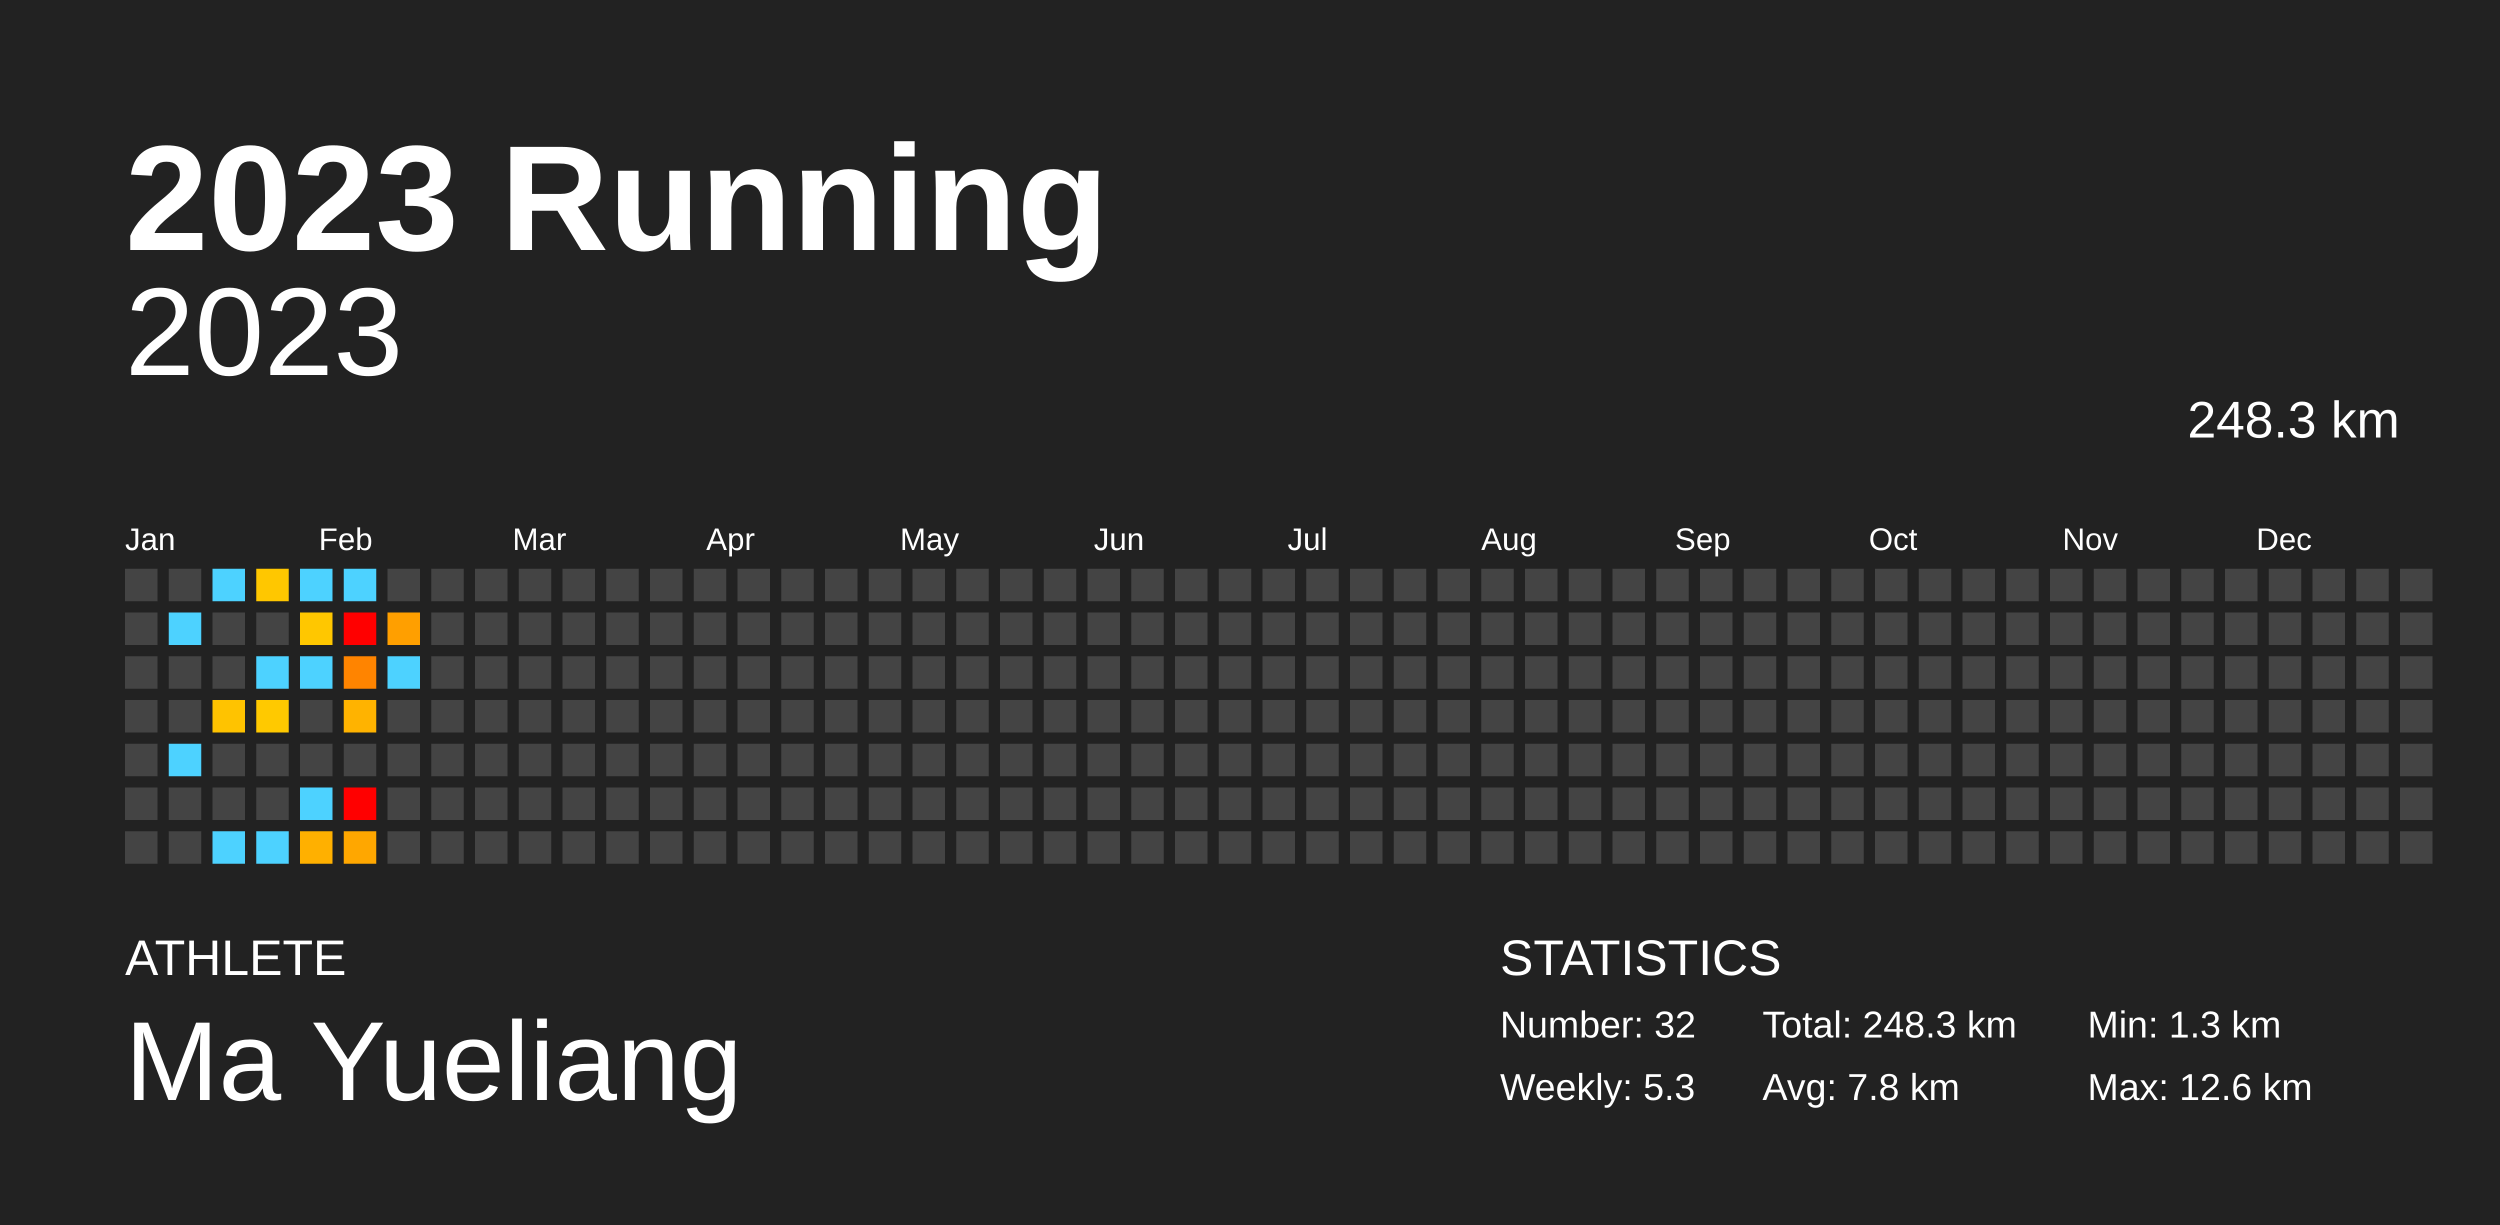
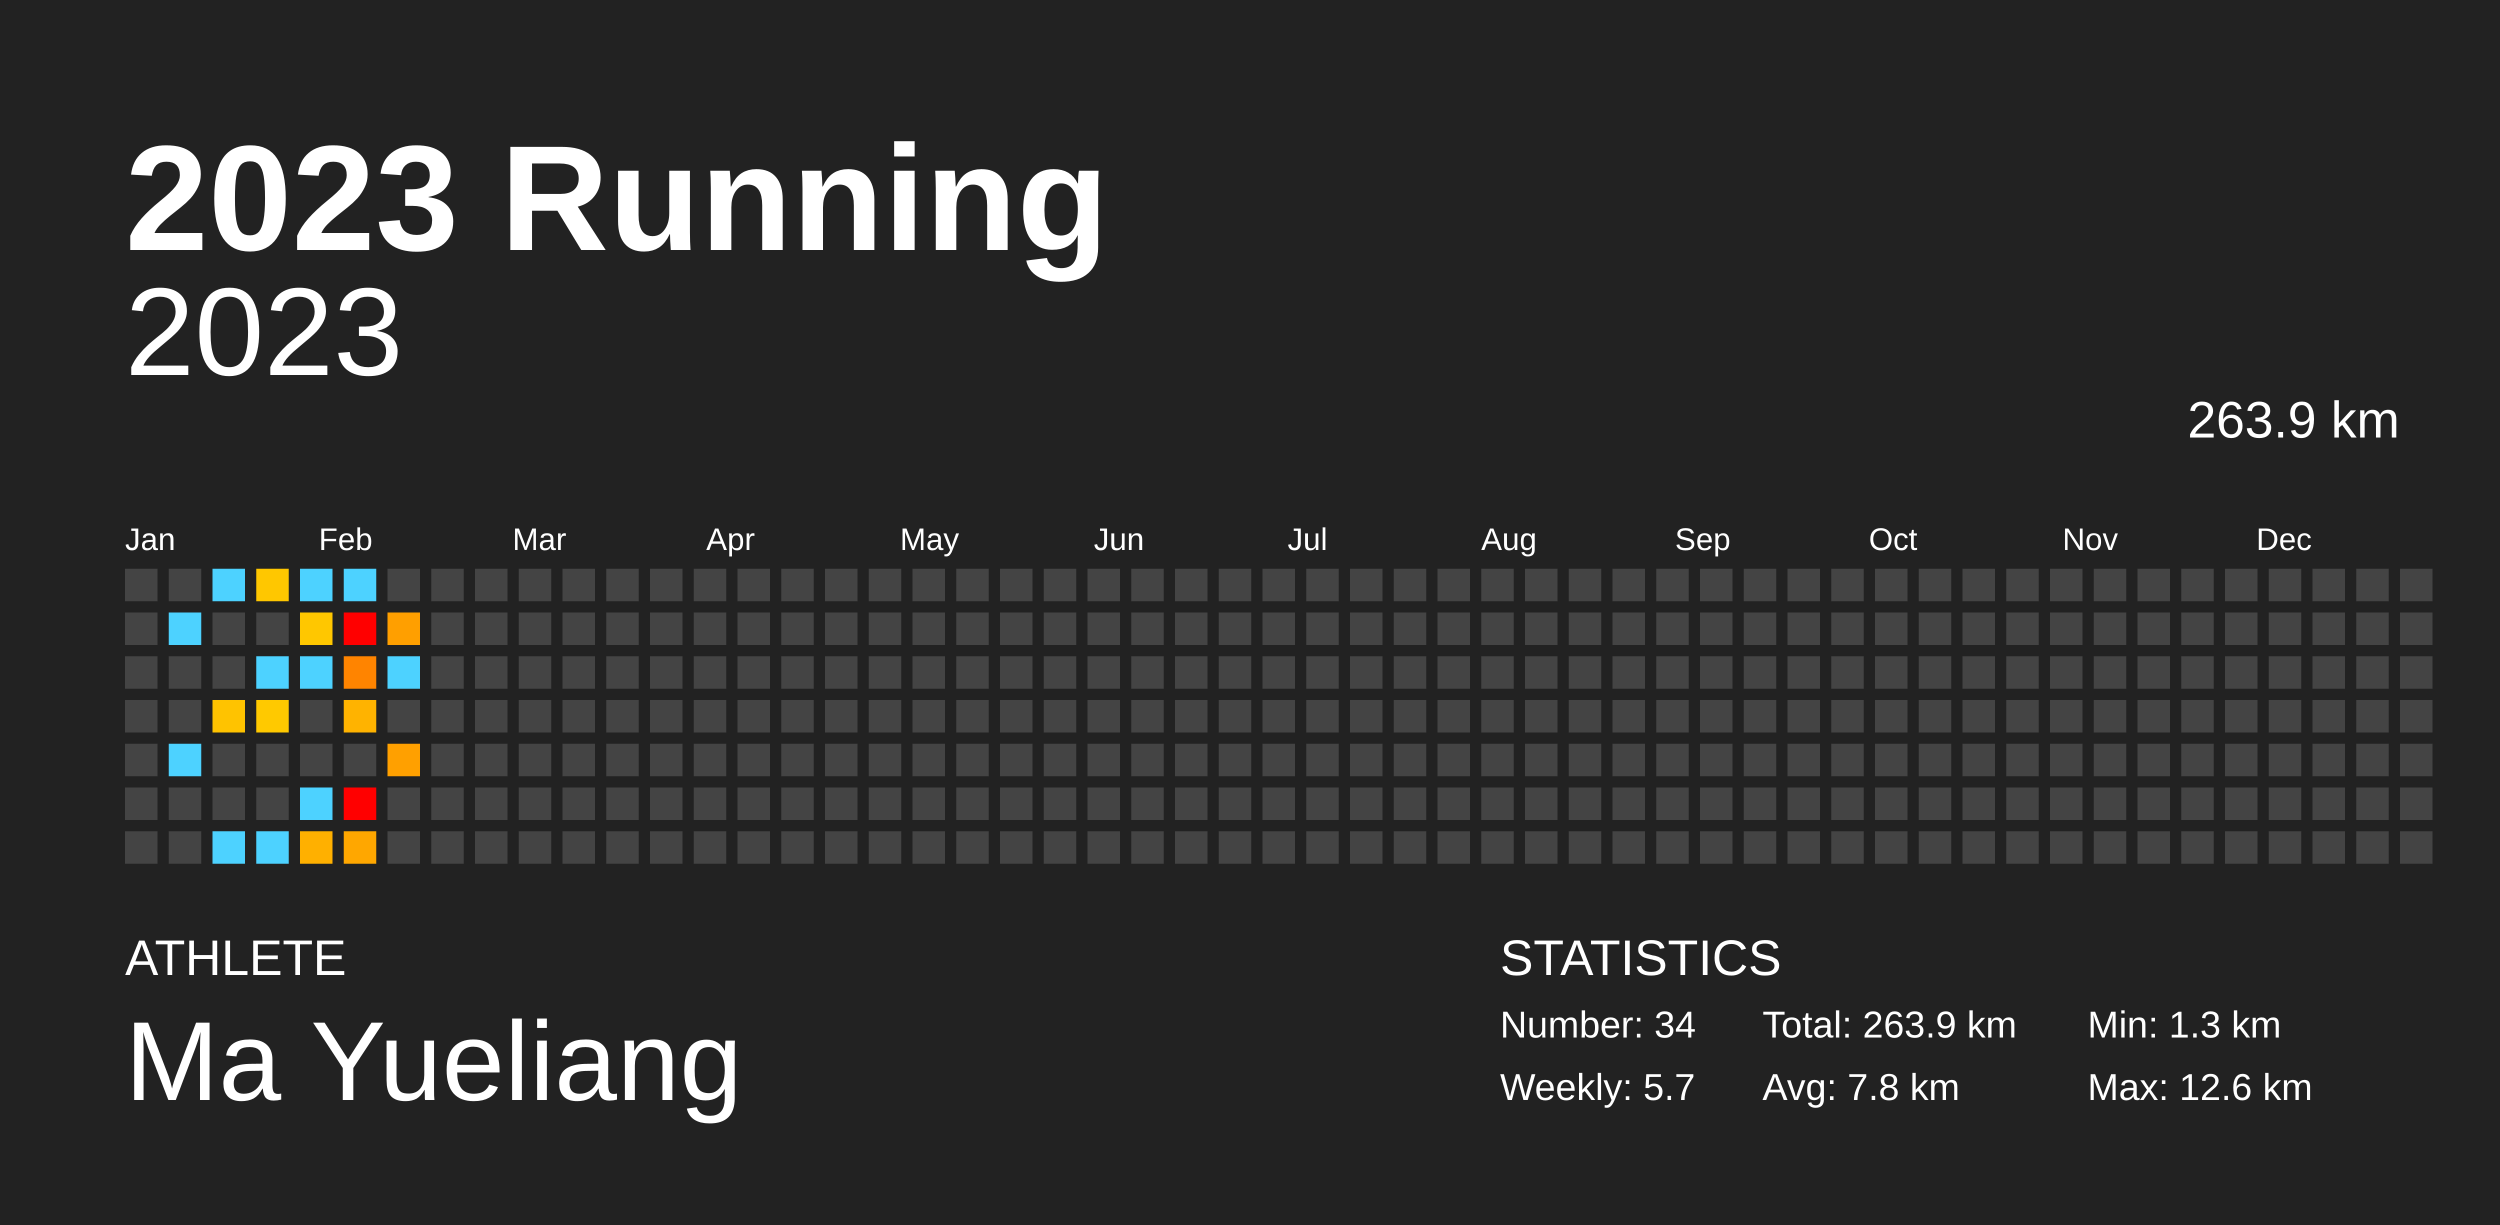
<svg xmlns="http://www.w3.org/2000/svg" baseProfile="full" height="98mm" version="1.1" viewBox="0,0,200,98" width="200mm">
  <defs />
  <rect fill="#222222" height="98" width="200" x="0" y="0" />
  <text fill="#FFFFFF" style="font-size:12px; font-family:Arial; font-weight:bold;" x="10" y="20">2023 Running</text>
  <text fill="#FFFFFF" style="font-size:4px; font-family:Arial" x="10" y="78">ATHLETE</text>
  <text fill="#FFFFFF" style="font-size:9px; font-family:Arial" x="10" y="88">Ma Yueliang</text>
  <text fill="#FFFFFF" style="font-size:4px; font-family:Arial" x="120" y="78">STATISTICS</text>
-   <text fill="#FFFFFF" style="font-size:3px; font-family:Arial" x="120" y="83">Number: 32</text>
-   <text fill="#FFFFFF" style="font-size:3px; font-family:Arial" x="120" y="88">Weekly: 5.3</text>
-   <text fill="#FFFFFF" style="font-size:3px; font-family:Arial" x="141" y="83">Total: 248.3 km</text>
+   <text fill="#FFFFFF" style="font-size:3px; font-family:Arial" x="120" y="83">Number: 34</text>
+   <text fill="#FFFFFF" style="font-size:3px; font-family:Arial" x="120" y="88">Weekly: 5.7</text>
+   <text fill="#FFFFFF" style="font-size:3px; font-family:Arial" x="141" y="83">Total: 263.9 km</text>
  <text fill="#FFFFFF" style="font-size:3px; font-family:Arial" x="141" y="88">Avg: 7.8 km</text>
  <text fill="#FFFFFF" style="font-size:3px; font-family:Arial" x="167" y="83">Min: 1.3 km</text>
  <text fill="#FFFFFF" style="font-size:3px; font-family:Arial" x="167" y="88">Max: 12.6 km</text>
  <text alignment-baseline="hanging" fill="#FFFFFF" style="font-size:10.0px; font-family:Arial;" x="10" y="30">2023</text>
-   <text alignment-baseline="hanging" fill="#FFFFFF" style="font-size:4.125px; font-family:Arial;" x="175" y="35">248.3 km</text>
+   <text alignment-baseline="hanging" fill="#FFFFFF" style="font-size:4.125px; font-family:Arial;" x="175" y="35">263.9 km</text>
  <text fill="#FFFFFF" style="font-size:2.5px; font-family:Arial" x="10.0" y="44">Jan</text>
  <text fill="#FFFFFF" style="font-size:2.5px; font-family:Arial" x="25.5" y="44">Feb</text>
  <text fill="#FFFFFF" style="font-size:2.5px; font-family:Arial" x="41.0" y="44">Mar</text>
  <text fill="#FFFFFF" style="font-size:2.5px; font-family:Arial" x="56.5" y="44">Apr</text>
  <text fill="#FFFFFF" style="font-size:2.5px; font-family:Arial" x="72.0" y="44">May</text>
  <text fill="#FFFFFF" style="font-size:2.5px; font-family:Arial" x="87.5" y="44">Jun</text>
  <text fill="#FFFFFF" style="font-size:2.5px; font-family:Arial" x="103.0" y="44">Jul</text>
  <text fill="#FFFFFF" style="font-size:2.5px; font-family:Arial" x="118.5" y="44">Aug</text>
  <text fill="#FFFFFF" style="font-size:2.5px; font-family:Arial" x="134.0" y="44">Sep</text>
  <text fill="#FFFFFF" style="font-size:2.5px; font-family:Arial" x="149.5" y="44">Oct</text>
  <text fill="#FFFFFF" style="font-size:2.5px; font-family:Arial" x="165.0" y="44">Nov</text>
  <text fill="#FFFFFF" style="font-size:2.5px; font-family:Arial" x="180.5" y="44">Dec</text>
  <rect fill="#444444" height="2.6" width="2.6" x="10.0" y="45.5" />
  <rect fill="#444444" height="2.6" width="2.6" x="10.0" y="49.0" />
  <rect fill="#444444" height="2.6" width="2.6" x="10.0" y="52.5" />
  <rect fill="#444444" height="2.6" width="2.6" x="10.0" y="56.0" />
  <rect fill="#444444" height="2.6" width="2.6" x="10.0" y="59.5" />
  <rect fill="#444444" height="2.6" width="2.6" x="10.0" y="63.0" />
  <rect fill="#444444" height="2.6" width="2.6" x="10.0" y="66.5" />
  <rect fill="#444444" height="2.6" width="2.6" x="13.5" y="45.5" />
  <rect fill="#4dd2ff" height="2.6" width="2.6" x="13.5" y="49.0" />
  <rect fill="#444444" height="2.6" width="2.6" x="13.5" y="52.5" />
  <rect fill="#444444" height="2.6" width="2.6" x="13.5" y="56.0" />
  <rect fill="#4dd2ff" height="2.6" width="2.6" x="13.5" y="59.5" />
  <rect fill="#444444" height="2.6" width="2.6" x="13.5" y="63.0" />
  <rect fill="#444444" height="2.6" width="2.6" x="13.5" y="66.5" />
  <rect fill="#4dd2ff" height="2.6" width="2.6" x="17.0" y="45.5" />
  <rect fill="#444444" height="2.6" width="2.6" x="17.0" y="49.0" />
  <rect fill="#444444" height="2.6" width="2.6" x="17.0" y="52.5" />
  <rect fill="#ffc300" height="2.6" width="2.6" x="17.0" y="56.0" />
  <rect fill="#444444" height="2.6" width="2.6" x="17.0" y="59.5" />
  <rect fill="#444444" height="2.6" width="2.6" x="17.0" y="63.0" />
  <rect fill="#4dd2ff" height="2.6" width="2.6" x="17.0" y="66.5" />
  <rect fill="#ffc700" height="2.6" width="2.6" x="20.5" y="45.5" />
  <rect fill="#444444" height="2.6" width="2.6" x="20.5" y="49.0" />
  <rect fill="#4dd2ff" height="2.6" width="2.6" x="20.5" y="52.5" />
  <rect fill="#ffc900" height="2.6" width="2.6" x="20.5" y="56.0" />
  <rect fill="#444444" height="2.6" width="2.6" x="20.5" y="59.5" />
  <rect fill="#444444" height="2.6" width="2.6" x="20.5" y="63.0" />
  <rect fill="#4dd2ff" height="2.6" width="2.6" x="20.5" y="66.5" />
  <rect fill="#4dd2ff" height="2.6" width="2.6" x="24.0" y="45.5" />
  <rect fill="#ffc700" height="2.6" width="2.6" x="24.0" y="49.0" />
  <rect fill="#4dd2ff" height="2.6" width="2.6" x="24.0" y="52.5" />
  <rect fill="#444444" height="2.6" width="2.6" x="24.0" y="56.0" />
  <rect fill="#444444" height="2.6" width="2.6" x="24.0" y="59.5" />
  <rect fill="#4dd2ff" height="2.6" width="2.6" x="24.0" y="63.0" />
  <rect fill="#ffb000" height="2.6" width="2.6" x="24.0" y="66.5" />
  <rect fill="#4dd2ff" height="2.6" width="2.6" x="27.5" y="45.5" />
  <rect fill="red" height="2.6" width="2.6" x="27.5" y="49.0" />
  <rect fill="#ff8400" height="2.6" width="2.6" x="27.5" y="52.5" />
  <rect fill="#ffb300" height="2.6" width="2.6" x="27.5" y="56.0" />
  <rect fill="#444444" height="2.6" width="2.6" x="27.5" y="59.5" />
  <rect fill="red" height="2.6" width="2.6" x="27.5" y="63.0" />
  <rect fill="#ffa700" height="2.6" width="2.6" x="27.5" y="66.5" />
  <rect fill="#444444" height="2.6" width="2.6" x="31.0" y="45.5" />
  <rect fill="#ff9f00" height="2.6" width="2.6" x="31.0" y="49.0" />
  <rect fill="#4dd2ff" height="2.6" width="2.6" x="31.0" y="52.5" />
  <rect fill="#444444" height="2.6" width="2.6" x="31.0" y="56.0" />
-   <rect fill="#444444" height="2.6" width="2.6" x="31.0" y="59.5" />
+   <rect fill="#ffa000" height="2.6" width="2.6" x="31.0" y="59.5" />
  <rect fill="#444444" height="2.6" width="2.6" x="31.0" y="63.0" />
  <rect fill="#444444" height="2.6" width="2.6" x="31.0" y="66.5" />
  <rect fill="#444444" height="2.6" width="2.6" x="34.5" y="45.5" />
  <rect fill="#444444" height="2.6" width="2.6" x="34.5" y="49.0" />
  <rect fill="#444444" height="2.6" width="2.6" x="34.5" y="52.5" />
  <rect fill="#444444" height="2.6" width="2.6" x="34.5" y="56.0" />
  <rect fill="#444444" height="2.6" width="2.6" x="34.5" y="59.5" />
  <rect fill="#444444" height="2.6" width="2.6" x="34.5" y="63.0" />
  <rect fill="#444444" height="2.6" width="2.6" x="34.5" y="66.5" />
  <rect fill="#444444" height="2.6" width="2.6" x="38.0" y="45.5" />
  <rect fill="#444444" height="2.6" width="2.6" x="38.0" y="49.0" />
  <rect fill="#444444" height="2.6" width="2.6" x="38.0" y="52.5" />
  <rect fill="#444444" height="2.6" width="2.6" x="38.0" y="56.0" />
  <rect fill="#444444" height="2.6" width="2.6" x="38.0" y="59.5" />
  <rect fill="#444444" height="2.6" width="2.6" x="38.0" y="63.0" />
  <rect fill="#444444" height="2.6" width="2.6" x="38.0" y="66.5" />
  <rect fill="#444444" height="2.6" width="2.6" x="41.5" y="45.5" />
  <rect fill="#444444" height="2.6" width="2.6" x="41.5" y="49.0" />
  <rect fill="#444444" height="2.6" width="2.6" x="41.5" y="52.5" />
  <rect fill="#444444" height="2.6" width="2.6" x="41.5" y="56.0" />
  <rect fill="#444444" height="2.6" width="2.6" x="41.5" y="59.5" />
  <rect fill="#444444" height="2.6" width="2.6" x="41.5" y="63.0" />
  <rect fill="#444444" height="2.6" width="2.6" x="41.5" y="66.5" />
  <rect fill="#444444" height="2.6" width="2.6" x="45.0" y="45.5" />
  <rect fill="#444444" height="2.6" width="2.6" x="45.0" y="49.0" />
  <rect fill="#444444" height="2.6" width="2.6" x="45.0" y="52.5" />
  <rect fill="#444444" height="2.6" width="2.6" x="45.0" y="56.0" />
  <rect fill="#444444" height="2.6" width="2.6" x="45.0" y="59.5" />
  <rect fill="#444444" height="2.6" width="2.6" x="45.0" y="63.0" />
  <rect fill="#444444" height="2.6" width="2.6" x="45.0" y="66.5" />
  <rect fill="#444444" height="2.6" width="2.6" x="48.5" y="45.5" />
  <rect fill="#444444" height="2.6" width="2.6" x="48.5" y="49.0" />
  <rect fill="#444444" height="2.6" width="2.6" x="48.5" y="52.5" />
  <rect fill="#444444" height="2.6" width="2.6" x="48.5" y="56.0" />
  <rect fill="#444444" height="2.6" width="2.6" x="48.5" y="59.5" />
  <rect fill="#444444" height="2.6" width="2.6" x="48.5" y="63.0" />
  <rect fill="#444444" height="2.6" width="2.6" x="48.5" y="66.5" />
  <rect fill="#444444" height="2.6" width="2.6" x="52.0" y="45.5" />
  <rect fill="#444444" height="2.6" width="2.6" x="52.0" y="49.0" />
  <rect fill="#444444" height="2.6" width="2.6" x="52.0" y="52.5" />
  <rect fill="#444444" height="2.6" width="2.6" x="52.0" y="56.0" />
  <rect fill="#444444" height="2.6" width="2.6" x="52.0" y="59.5" />
  <rect fill="#444444" height="2.6" width="2.6" x="52.0" y="63.0" />
  <rect fill="#444444" height="2.6" width="2.6" x="52.0" y="66.5" />
  <rect fill="#444444" height="2.6" width="2.6" x="55.5" y="45.5" />
  <rect fill="#444444" height="2.6" width="2.6" x="55.5" y="49.0" />
  <rect fill="#444444" height="2.6" width="2.6" x="55.5" y="52.5" />
  <rect fill="#444444" height="2.6" width="2.6" x="55.5" y="56.0" />
  <rect fill="#444444" height="2.6" width="2.6" x="55.5" y="59.5" />
  <rect fill="#444444" height="2.6" width="2.6" x="55.5" y="63.0" />
  <rect fill="#444444" height="2.6" width="2.6" x="55.5" y="66.5" />
  <rect fill="#444444" height="2.6" width="2.6" x="59.0" y="45.5" />
  <rect fill="#444444" height="2.6" width="2.6" x="59.0" y="49.0" />
  <rect fill="#444444" height="2.6" width="2.6" x="59.0" y="52.5" />
  <rect fill="#444444" height="2.6" width="2.6" x="59.0" y="56.0" />
  <rect fill="#444444" height="2.6" width="2.6" x="59.0" y="59.5" />
  <rect fill="#444444" height="2.6" width="2.6" x="59.0" y="63.0" />
  <rect fill="#444444" height="2.6" width="2.6" x="59.0" y="66.5" />
  <rect fill="#444444" height="2.6" width="2.6" x="62.5" y="45.5" />
  <rect fill="#444444" height="2.6" width="2.6" x="62.5" y="49.0" />
  <rect fill="#444444" height="2.6" width="2.6" x="62.5" y="52.5" />
  <rect fill="#444444" height="2.6" width="2.6" x="62.5" y="56.0" />
  <rect fill="#444444" height="2.6" width="2.6" x="62.5" y="59.5" />
  <rect fill="#444444" height="2.6" width="2.6" x="62.5" y="63.0" />
  <rect fill="#444444" height="2.6" width="2.6" x="62.5" y="66.5" />
  <rect fill="#444444" height="2.6" width="2.6" x="66.0" y="45.5" />
  <rect fill="#444444" height="2.6" width="2.6" x="66.0" y="49.0" />
  <rect fill="#444444" height="2.6" width="2.6" x="66.0" y="52.5" />
  <rect fill="#444444" height="2.6" width="2.6" x="66.0" y="56.0" />
  <rect fill="#444444" height="2.6" width="2.6" x="66.0" y="59.5" />
  <rect fill="#444444" height="2.6" width="2.6" x="66.0" y="63.0" />
  <rect fill="#444444" height="2.6" width="2.6" x="66.0" y="66.5" />
  <rect fill="#444444" height="2.6" width="2.6" x="69.5" y="45.5" />
  <rect fill="#444444" height="2.6" width="2.6" x="69.5" y="49.0" />
  <rect fill="#444444" height="2.6" width="2.6" x="69.5" y="52.5" />
  <rect fill="#444444" height="2.6" width="2.6" x="69.5" y="56.0" />
  <rect fill="#444444" height="2.6" width="2.6" x="69.5" y="59.5" />
  <rect fill="#444444" height="2.6" width="2.6" x="69.5" y="63.0" />
  <rect fill="#444444" height="2.6" width="2.6" x="69.5" y="66.5" />
  <rect fill="#444444" height="2.6" width="2.6" x="73.0" y="45.5" />
  <rect fill="#444444" height="2.6" width="2.6" x="73.0" y="49.0" />
  <rect fill="#444444" height="2.6" width="2.6" x="73.0" y="52.5" />
  <rect fill="#444444" height="2.6" width="2.6" x="73.0" y="56.0" />
  <rect fill="#444444" height="2.6" width="2.6" x="73.0" y="59.5" />
  <rect fill="#444444" height="2.6" width="2.6" x="73.0" y="63.0" />
  <rect fill="#444444" height="2.6" width="2.6" x="73.0" y="66.5" />
  <rect fill="#444444" height="2.6" width="2.6" x="76.5" y="45.5" />
  <rect fill="#444444" height="2.6" width="2.6" x="76.5" y="49.0" />
  <rect fill="#444444" height="2.6" width="2.6" x="76.5" y="52.5" />
  <rect fill="#444444" height="2.6" width="2.6" x="76.5" y="56.0" />
  <rect fill="#444444" height="2.6" width="2.6" x="76.5" y="59.5" />
  <rect fill="#444444" height="2.6" width="2.6" x="76.5" y="63.0" />
  <rect fill="#444444" height="2.6" width="2.6" x="76.5" y="66.5" />
  <rect fill="#444444" height="2.6" width="2.6" x="80.0" y="45.5" />
  <rect fill="#444444" height="2.6" width="2.6" x="80.0" y="49.0" />
  <rect fill="#444444" height="2.6" width="2.6" x="80.0" y="52.5" />
  <rect fill="#444444" height="2.6" width="2.6" x="80.0" y="56.0" />
  <rect fill="#444444" height="2.6" width="2.6" x="80.0" y="59.5" />
  <rect fill="#444444" height="2.6" width="2.6" x="80.0" y="63.0" />
  <rect fill="#444444" height="2.6" width="2.6" x="80.0" y="66.5" />
  <rect fill="#444444" height="2.6" width="2.6" x="83.5" y="45.5" />
  <rect fill="#444444" height="2.6" width="2.6" x="83.5" y="49.0" />
  <rect fill="#444444" height="2.6" width="2.6" x="83.5" y="52.5" />
  <rect fill="#444444" height="2.6" width="2.6" x="83.5" y="56.0" />
  <rect fill="#444444" height="2.6" width="2.6" x="83.5" y="59.5" />
  <rect fill="#444444" height="2.6" width="2.6" x="83.5" y="63.0" />
  <rect fill="#444444" height="2.6" width="2.6" x="83.5" y="66.5" />
  <rect fill="#444444" height="2.6" width="2.6" x="87.0" y="45.5" />
  <rect fill="#444444" height="2.6" width="2.6" x="87.0" y="49.0" />
  <rect fill="#444444" height="2.6" width="2.6" x="87.0" y="52.5" />
  <rect fill="#444444" height="2.6" width="2.6" x="87.0" y="56.0" />
  <rect fill="#444444" height="2.6" width="2.6" x="87.0" y="59.5" />
  <rect fill="#444444" height="2.6" width="2.6" x="87.0" y="63.0" />
  <rect fill="#444444" height="2.6" width="2.6" x="87.0" y="66.5" />
  <rect fill="#444444" height="2.6" width="2.6" x="90.5" y="45.5" />
  <rect fill="#444444" height="2.6" width="2.6" x="90.5" y="49.0" />
  <rect fill="#444444" height="2.6" width="2.6" x="90.5" y="52.5" />
  <rect fill="#444444" height="2.6" width="2.6" x="90.5" y="56.0" />
  <rect fill="#444444" height="2.6" width="2.6" x="90.5" y="59.5" />
  <rect fill="#444444" height="2.6" width="2.6" x="90.5" y="63.0" />
  <rect fill="#444444" height="2.6" width="2.6" x="90.5" y="66.5" />
  <rect fill="#444444" height="2.6" width="2.6" x="94.0" y="45.5" />
  <rect fill="#444444" height="2.6" width="2.6" x="94.0" y="49.0" />
  <rect fill="#444444" height="2.6" width="2.6" x="94.0" y="52.5" />
  <rect fill="#444444" height="2.6" width="2.6" x="94.0" y="56.0" />
  <rect fill="#444444" height="2.6" width="2.6" x="94.0" y="59.5" />
  <rect fill="#444444" height="2.6" width="2.6" x="94.0" y="63.0" />
  <rect fill="#444444" height="2.6" width="2.6" x="94.0" y="66.5" />
  <rect fill="#444444" height="2.6" width="2.6" x="97.5" y="45.5" />
  <rect fill="#444444" height="2.6" width="2.6" x="97.5" y="49.0" />
  <rect fill="#444444" height="2.6" width="2.6" x="97.5" y="52.5" />
  <rect fill="#444444" height="2.6" width="2.6" x="97.5" y="56.0" />
  <rect fill="#444444" height="2.6" width="2.6" x="97.5" y="59.5" />
  <rect fill="#444444" height="2.6" width="2.6" x="97.5" y="63.0" />
  <rect fill="#444444" height="2.6" width="2.6" x="97.5" y="66.5" />
  <rect fill="#444444" height="2.6" width="2.6" x="101.0" y="45.5" />
  <rect fill="#444444" height="2.6" width="2.6" x="101.0" y="49.0" />
  <rect fill="#444444" height="2.6" width="2.6" x="101.0" y="52.5" />
  <rect fill="#444444" height="2.6" width="2.6" x="101.0" y="56.0" />
  <rect fill="#444444" height="2.6" width="2.6" x="101.0" y="59.5" />
  <rect fill="#444444" height="2.6" width="2.6" x="101.0" y="63.0" />
  <rect fill="#444444" height="2.6" width="2.6" x="101.0" y="66.5" />
  <rect fill="#444444" height="2.6" width="2.6" x="104.5" y="45.5" />
  <rect fill="#444444" height="2.6" width="2.6" x="104.5" y="49.0" />
  <rect fill="#444444" height="2.6" width="2.6" x="104.5" y="52.5" />
  <rect fill="#444444" height="2.6" width="2.6" x="104.5" y="56.0" />
  <rect fill="#444444" height="2.6" width="2.6" x="104.5" y="59.5" />
  <rect fill="#444444" height="2.6" width="2.6" x="104.5" y="63.0" />
  <rect fill="#444444" height="2.6" width="2.6" x="104.5" y="66.5" />
  <rect fill="#444444" height="2.6" width="2.6" x="108.0" y="45.5" />
  <rect fill="#444444" height="2.6" width="2.6" x="108.0" y="49.0" />
  <rect fill="#444444" height="2.6" width="2.6" x="108.0" y="52.5" />
  <rect fill="#444444" height="2.6" width="2.6" x="108.0" y="56.0" />
  <rect fill="#444444" height="2.6" width="2.6" x="108.0" y="59.5" />
  <rect fill="#444444" height="2.6" width="2.6" x="108.0" y="63.0" />
  <rect fill="#444444" height="2.6" width="2.6" x="108.0" y="66.5" />
  <rect fill="#444444" height="2.6" width="2.6" x="111.5" y="45.5" />
  <rect fill="#444444" height="2.6" width="2.6" x="111.5" y="49.0" />
  <rect fill="#444444" height="2.6" width="2.6" x="111.5" y="52.5" />
  <rect fill="#444444" height="2.6" width="2.6" x="111.5" y="56.0" />
  <rect fill="#444444" height="2.6" width="2.6" x="111.5" y="59.5" />
  <rect fill="#444444" height="2.6" width="2.6" x="111.5" y="63.0" />
  <rect fill="#444444" height="2.6" width="2.6" x="111.5" y="66.5" />
  <rect fill="#444444" height="2.6" width="2.6" x="115.0" y="45.5" />
  <rect fill="#444444" height="2.6" width="2.6" x="115.0" y="49.0" />
  <rect fill="#444444" height="2.6" width="2.6" x="115.0" y="52.5" />
  <rect fill="#444444" height="2.6" width="2.6" x="115.0" y="56.0" />
  <rect fill="#444444" height="2.6" width="2.6" x="115.0" y="59.5" />
  <rect fill="#444444" height="2.6" width="2.6" x="115.0" y="63.0" />
  <rect fill="#444444" height="2.6" width="2.6" x="115.0" y="66.5" />
  <rect fill="#444444" height="2.6" width="2.6" x="118.5" y="45.5" />
  <rect fill="#444444" height="2.6" width="2.6" x="118.5" y="49.0" />
  <rect fill="#444444" height="2.6" width="2.6" x="118.5" y="52.5" />
  <rect fill="#444444" height="2.6" width="2.6" x="118.5" y="56.0" />
  <rect fill="#444444" height="2.6" width="2.6" x="118.5" y="59.5" />
  <rect fill="#444444" height="2.6" width="2.6" x="118.5" y="63.0" />
  <rect fill="#444444" height="2.6" width="2.6" x="118.5" y="66.5" />
  <rect fill="#444444" height="2.6" width="2.6" x="122.0" y="45.5" />
  <rect fill="#444444" height="2.6" width="2.6" x="122.0" y="49.0" />
  <rect fill="#444444" height="2.6" width="2.6" x="122.0" y="52.5" />
  <rect fill="#444444" height="2.6" width="2.6" x="122.0" y="56.0" />
  <rect fill="#444444" height="2.6" width="2.6" x="122.0" y="59.5" />
  <rect fill="#444444" height="2.6" width="2.6" x="122.0" y="63.0" />
  <rect fill="#444444" height="2.6" width="2.6" x="122.0" y="66.5" />
  <rect fill="#444444" height="2.6" width="2.6" x="125.5" y="45.5" />
  <rect fill="#444444" height="2.6" width="2.6" x="125.5" y="49.0" />
  <rect fill="#444444" height="2.6" width="2.6" x="125.5" y="52.5" />
  <rect fill="#444444" height="2.6" width="2.6" x="125.5" y="56.0" />
  <rect fill="#444444" height="2.6" width="2.6" x="125.5" y="59.5" />
  <rect fill="#444444" height="2.6" width="2.6" x="125.5" y="63.0" />
  <rect fill="#444444" height="2.6" width="2.6" x="125.5" y="66.5" />
  <rect fill="#444444" height="2.6" width="2.6" x="129.0" y="45.5" />
  <rect fill="#444444" height="2.6" width="2.6" x="129.0" y="49.0" />
  <rect fill="#444444" height="2.6" width="2.6" x="129.0" y="52.5" />
  <rect fill="#444444" height="2.6" width="2.6" x="129.0" y="56.0" />
  <rect fill="#444444" height="2.6" width="2.6" x="129.0" y="59.5" />
  <rect fill="#444444" height="2.6" width="2.6" x="129.0" y="63.0" />
  <rect fill="#444444" height="2.6" width="2.6" x="129.0" y="66.5" />
  <rect fill="#444444" height="2.6" width="2.6" x="132.5" y="45.5" />
  <rect fill="#444444" height="2.6" width="2.6" x="132.5" y="49.0" />
  <rect fill="#444444" height="2.6" width="2.6" x="132.5" y="52.5" />
  <rect fill="#444444" height="2.6" width="2.6" x="132.5" y="56.0" />
  <rect fill="#444444" height="2.6" width="2.6" x="132.5" y="59.5" />
  <rect fill="#444444" height="2.6" width="2.6" x="132.5" y="63.0" />
  <rect fill="#444444" height="2.6" width="2.6" x="132.5" y="66.5" />
  <rect fill="#444444" height="2.6" width="2.6" x="136.0" y="45.5" />
  <rect fill="#444444" height="2.6" width="2.6" x="136.0" y="49.0" />
  <rect fill="#444444" height="2.6" width="2.6" x="136.0" y="52.5" />
  <rect fill="#444444" height="2.6" width="2.6" x="136.0" y="56.0" />
  <rect fill="#444444" height="2.6" width="2.6" x="136.0" y="59.5" />
  <rect fill="#444444" height="2.6" width="2.6" x="136.0" y="63.0" />
  <rect fill="#444444" height="2.6" width="2.6" x="136.0" y="66.5" />
  <rect fill="#444444" height="2.6" width="2.6" x="139.5" y="45.5" />
  <rect fill="#444444" height="2.6" width="2.6" x="139.5" y="49.0" />
  <rect fill="#444444" height="2.6" width="2.6" x="139.5" y="52.5" />
  <rect fill="#444444" height="2.6" width="2.6" x="139.5" y="56.0" />
  <rect fill="#444444" height="2.6" width="2.6" x="139.5" y="59.5" />
  <rect fill="#444444" height="2.6" width="2.6" x="139.5" y="63.0" />
  <rect fill="#444444" height="2.6" width="2.6" x="139.5" y="66.5" />
  <rect fill="#444444" height="2.6" width="2.6" x="143.0" y="45.5" />
  <rect fill="#444444" height="2.6" width="2.6" x="143.0" y="49.0" />
  <rect fill="#444444" height="2.6" width="2.6" x="143.0" y="52.5" />
  <rect fill="#444444" height="2.6" width="2.6" x="143.0" y="56.0" />
  <rect fill="#444444" height="2.6" width="2.6" x="143.0" y="59.5" />
  <rect fill="#444444" height="2.6" width="2.6" x="143.0" y="63.0" />
  <rect fill="#444444" height="2.6" width="2.6" x="143.0" y="66.5" />
  <rect fill="#444444" height="2.6" width="2.6" x="146.5" y="45.5" />
  <rect fill="#444444" height="2.6" width="2.6" x="146.5" y="49.0" />
  <rect fill="#444444" height="2.6" width="2.6" x="146.5" y="52.5" />
  <rect fill="#444444" height="2.6" width="2.6" x="146.5" y="56.0" />
  <rect fill="#444444" height="2.6" width="2.6" x="146.5" y="59.5" />
  <rect fill="#444444" height="2.6" width="2.6" x="146.5" y="63.0" />
  <rect fill="#444444" height="2.6" width="2.6" x="146.5" y="66.5" />
  <rect fill="#444444" height="2.6" width="2.6" x="150.0" y="45.5" />
  <rect fill="#444444" height="2.6" width="2.6" x="150.0" y="49.0" />
  <rect fill="#444444" height="2.6" width="2.6" x="150.0" y="52.5" />
  <rect fill="#444444" height="2.6" width="2.6" x="150.0" y="56.0" />
  <rect fill="#444444" height="2.6" width="2.6" x="150.0" y="59.5" />
  <rect fill="#444444" height="2.6" width="2.6" x="150.0" y="63.0" />
  <rect fill="#444444" height="2.6" width="2.6" x="150.0" y="66.5" />
  <rect fill="#444444" height="2.6" width="2.6" x="153.5" y="45.5" />
  <rect fill="#444444" height="2.6" width="2.6" x="153.5" y="49.0" />
  <rect fill="#444444" height="2.6" width="2.6" x="153.5" y="52.5" />
  <rect fill="#444444" height="2.6" width="2.6" x="153.5" y="56.0" />
  <rect fill="#444444" height="2.6" width="2.6" x="153.5" y="59.5" />
  <rect fill="#444444" height="2.6" width="2.6" x="153.5" y="63.0" />
  <rect fill="#444444" height="2.6" width="2.6" x="153.5" y="66.5" />
  <rect fill="#444444" height="2.6" width="2.6" x="157.0" y="45.5" />
  <rect fill="#444444" height="2.6" width="2.6" x="157.0" y="49.0" />
  <rect fill="#444444" height="2.6" width="2.6" x="157.0" y="52.5" />
  <rect fill="#444444" height="2.6" width="2.6" x="157.0" y="56.0" />
  <rect fill="#444444" height="2.6" width="2.6" x="157.0" y="59.5" />
  <rect fill="#444444" height="2.6" width="2.6" x="157.0" y="63.0" />
  <rect fill="#444444" height="2.6" width="2.6" x="157.0" y="66.5" />
  <rect fill="#444444" height="2.6" width="2.6" x="160.5" y="45.5" />
  <rect fill="#444444" height="2.6" width="2.6" x="160.5" y="49.0" />
  <rect fill="#444444" height="2.6" width="2.6" x="160.5" y="52.5" />
  <rect fill="#444444" height="2.6" width="2.6" x="160.5" y="56.0" />
  <rect fill="#444444" height="2.6" width="2.6" x="160.5" y="59.5" />
  <rect fill="#444444" height="2.6" width="2.6" x="160.5" y="63.0" />
  <rect fill="#444444" height="2.6" width="2.6" x="160.5" y="66.5" />
  <rect fill="#444444" height="2.6" width="2.6" x="164.0" y="45.5" />
  <rect fill="#444444" height="2.6" width="2.6" x="164.0" y="49.0" />
  <rect fill="#444444" height="2.6" width="2.6" x="164.0" y="52.5" />
  <rect fill="#444444" height="2.6" width="2.6" x="164.0" y="56.0" />
  <rect fill="#444444" height="2.6" width="2.6" x="164.0" y="59.5" />
  <rect fill="#444444" height="2.6" width="2.6" x="164.0" y="63.0" />
  <rect fill="#444444" height="2.6" width="2.6" x="164.0" y="66.5" />
  <rect fill="#444444" height="2.6" width="2.6" x="167.5" y="45.5" />
  <rect fill="#444444" height="2.6" width="2.6" x="167.5" y="49.0" />
  <rect fill="#444444" height="2.6" width="2.6" x="167.5" y="52.5" />
  <rect fill="#444444" height="2.6" width="2.6" x="167.5" y="56.0" />
  <rect fill="#444444" height="2.6" width="2.6" x="167.5" y="59.5" />
  <rect fill="#444444" height="2.6" width="2.6" x="167.5" y="63.0" />
  <rect fill="#444444" height="2.6" width="2.6" x="167.5" y="66.5" />
  <rect fill="#444444" height="2.6" width="2.6" x="171.0" y="45.5" />
  <rect fill="#444444" height="2.6" width="2.6" x="171.0" y="49.0" />
  <rect fill="#444444" height="2.6" width="2.6" x="171.0" y="52.5" />
  <rect fill="#444444" height="2.6" width="2.6" x="171.0" y="56.0" />
  <rect fill="#444444" height="2.6" width="2.6" x="171.0" y="59.5" />
  <rect fill="#444444" height="2.6" width="2.6" x="171.0" y="63.0" />
  <rect fill="#444444" height="2.6" width="2.6" x="171.0" y="66.5" />
  <rect fill="#444444" height="2.6" width="2.6" x="174.5" y="45.5" />
  <rect fill="#444444" height="2.6" width="2.6" x="174.5" y="49.0" />
  <rect fill="#444444" height="2.6" width="2.6" x="174.5" y="52.5" />
  <rect fill="#444444" height="2.6" width="2.6" x="174.5" y="56.0" />
  <rect fill="#444444" height="2.6" width="2.6" x="174.5" y="59.5" />
  <rect fill="#444444" height="2.6" width="2.6" x="174.5" y="63.0" />
  <rect fill="#444444" height="2.6" width="2.6" x="174.5" y="66.5" />
  <rect fill="#444444" height="2.6" width="2.6" x="178.0" y="45.5" />
  <rect fill="#444444" height="2.6" width="2.6" x="178.0" y="49.0" />
  <rect fill="#444444" height="2.6" width="2.6" x="178.0" y="52.5" />
  <rect fill="#444444" height="2.6" width="2.6" x="178.0" y="56.0" />
  <rect fill="#444444" height="2.6" width="2.6" x="178.0" y="59.5" />
  <rect fill="#444444" height="2.6" width="2.6" x="178.0" y="63.0" />
  <rect fill="#444444" height="2.6" width="2.6" x="178.0" y="66.5" />
  <rect fill="#444444" height="2.6" width="2.6" x="181.5" y="45.5" />
  <rect fill="#444444" height="2.6" width="2.6" x="181.5" y="49.0" />
  <rect fill="#444444" height="2.6" width="2.6" x="181.5" y="52.5" />
  <rect fill="#444444" height="2.6" width="2.6" x="181.5" y="56.0" />
  <rect fill="#444444" height="2.6" width="2.6" x="181.5" y="59.5" />
  <rect fill="#444444" height="2.6" width="2.6" x="181.5" y="63.0" />
  <rect fill="#444444" height="2.6" width="2.6" x="181.5" y="66.5" />
  <rect fill="#444444" height="2.6" width="2.6" x="185.0" y="45.5" />
  <rect fill="#444444" height="2.6" width="2.6" x="185.0" y="49.0" />
  <rect fill="#444444" height="2.6" width="2.6" x="185.0" y="52.5" />
  <rect fill="#444444" height="2.6" width="2.6" x="185.0" y="56.0" />
  <rect fill="#444444" height="2.6" width="2.6" x="185.0" y="59.5" />
  <rect fill="#444444" height="2.6" width="2.6" x="185.0" y="63.0" />
  <rect fill="#444444" height="2.6" width="2.6" x="185.0" y="66.5" />
  <rect fill="#444444" height="2.6" width="2.6" x="188.5" y="45.5" />
  <rect fill="#444444" height="2.6" width="2.6" x="188.5" y="49.0" />
  <rect fill="#444444" height="2.6" width="2.6" x="188.5" y="52.5" />
  <rect fill="#444444" height="2.6" width="2.6" x="188.5" y="56.0" />
  <rect fill="#444444" height="2.6" width="2.6" x="188.5" y="59.5" />
  <rect fill="#444444" height="2.6" width="2.6" x="188.5" y="63.0" />
  <rect fill="#444444" height="2.6" width="2.6" x="188.5" y="66.5" />
  <rect fill="#444444" height="2.6" width="2.6" x="192.0" y="45.5" />
  <rect fill="#444444" height="2.6" width="2.6" x="192.0" y="49.0" />
  <rect fill="#444444" height="2.6" width="2.6" x="192.0" y="52.5" />
  <rect fill="#444444" height="2.6" width="2.6" x="192.0" y="56.0" />
  <rect fill="#444444" height="2.6" width="2.6" x="192.0" y="59.5" />
  <rect fill="#444444" height="2.6" width="2.6" x="192.0" y="63.0" />
  <rect fill="#444444" height="2.6" width="2.6" x="192.0" y="66.5" />
</svg>
